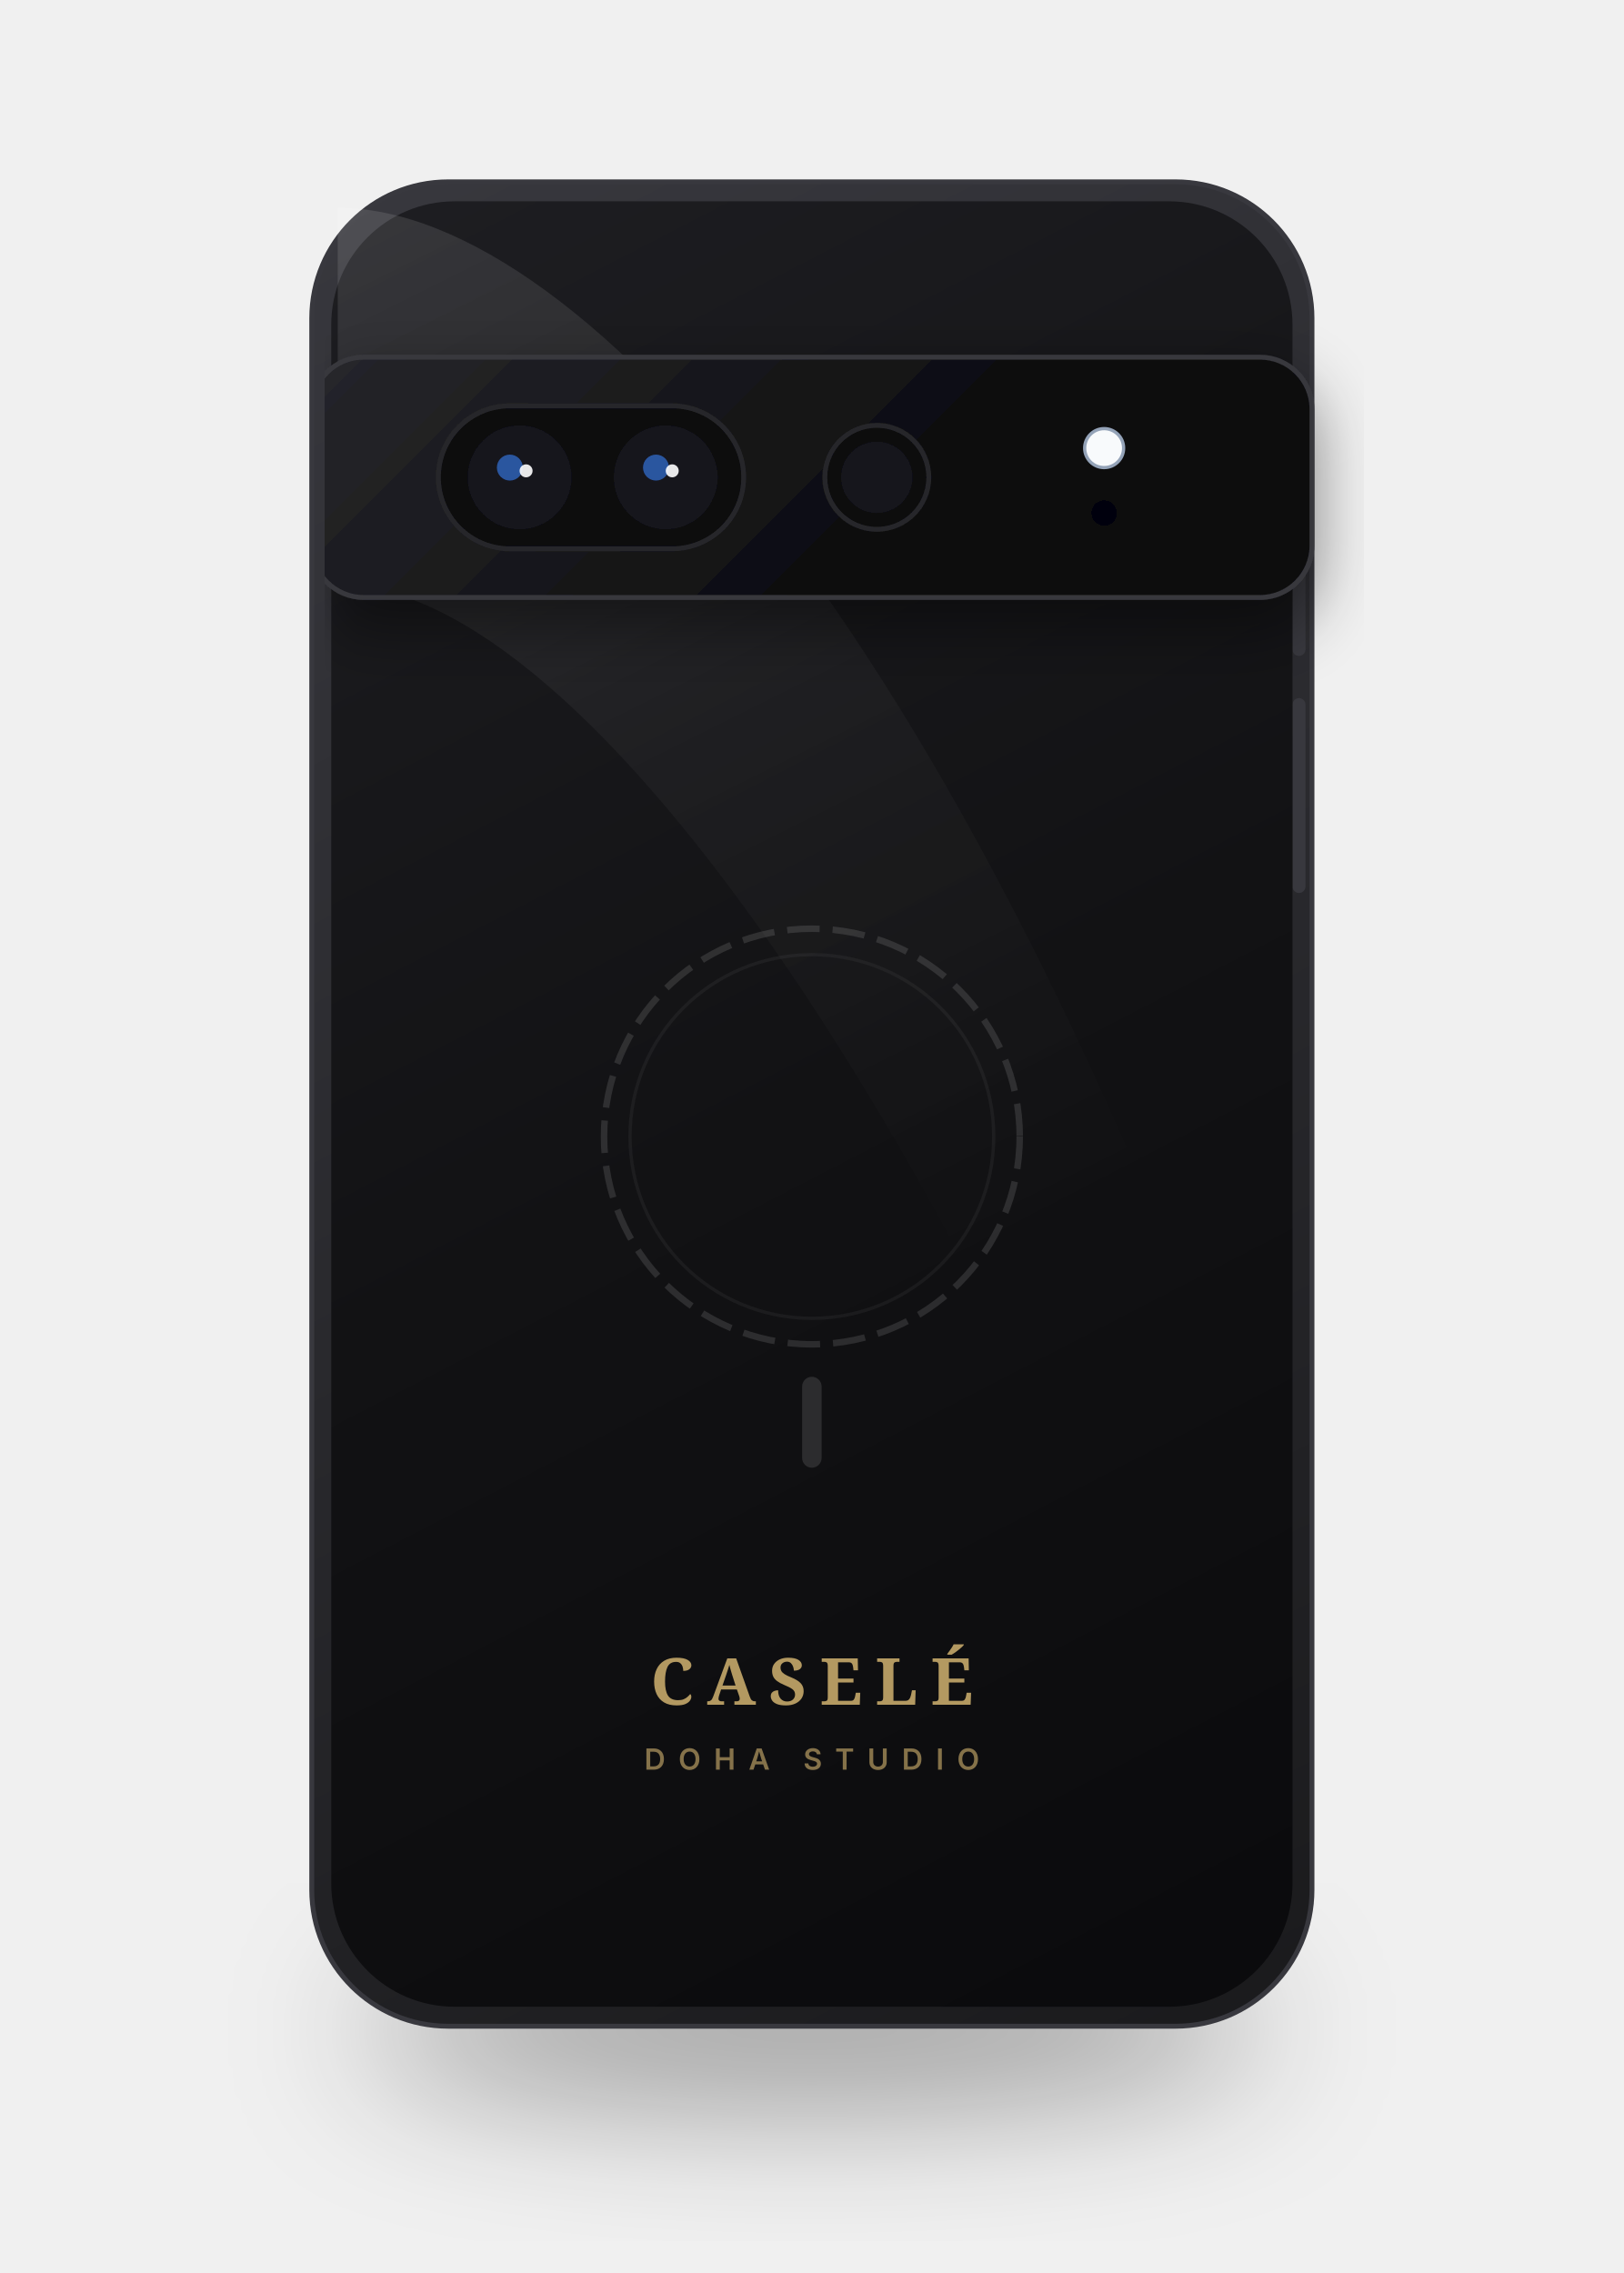
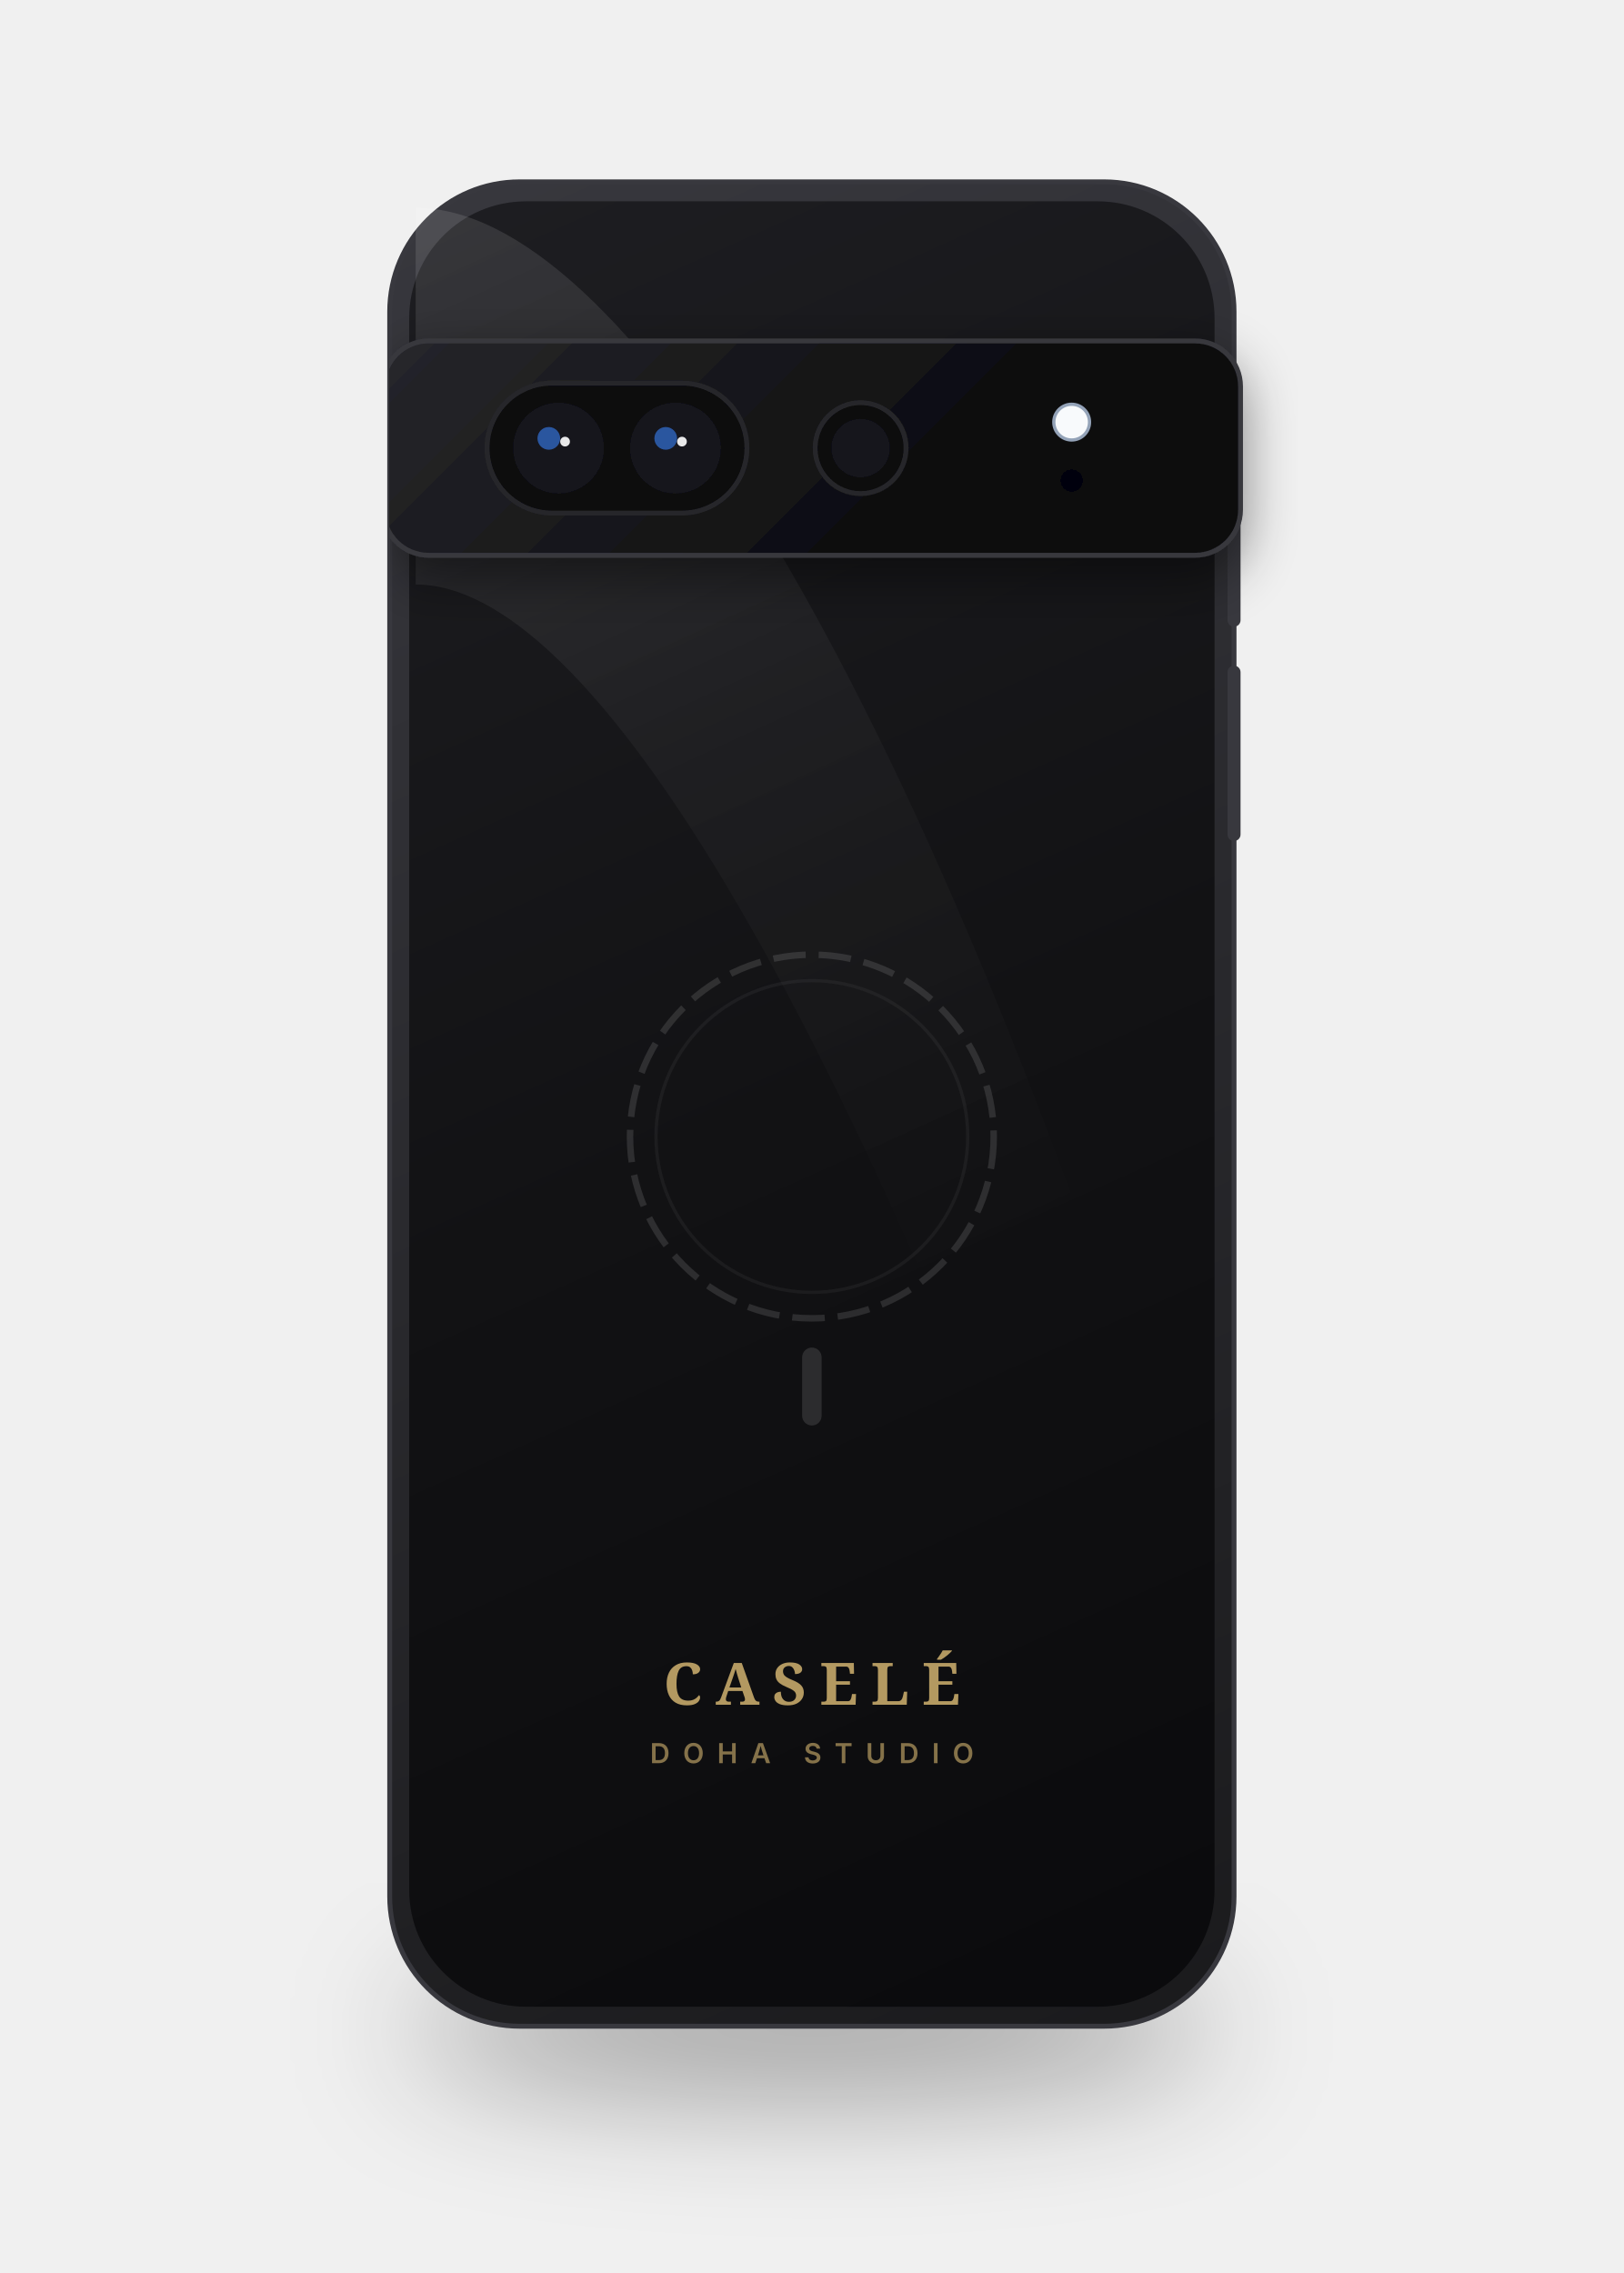
<svg xmlns="http://www.w3.org/2000/svg" viewBox="0 0 500 700" fill="none">
  <defs>
-     <filter id="groundShadow_midnight-black_back_pixel" x="50" y="580" width="400" height="110" filterUnits="userSpaceOnUse">
-       <feGaussianBlur stdDeviation="22" />
+     <filter id="groundShadow_midnight-black_back_pixel" x="70" y="580" width="360" height="110" filterUnits="userSpaceOnUse">
+       <feGaussianBlur stdDeviation="20" />
      <feColorMatrix type="matrix" values="0 0 0 0 0   0 0 0 0 0   0 0 0 0 0  0 0 0 0.35 0" />
    </filter>
-     <filter id="camShadow_midnight-black_back_pixel" x="100" y="60" width="320" height="150" filterUnits="userSpaceOnUse">
-       <feDropShadow dx="0" dy="8" stdDeviation="10" flood-color="#000000" flood-opacity="0.45" />
+     <filter id="camShadow_midnight-black_back_pixel" x="120" y="60" width="280" height="140" filterUnits="userSpaceOnUse">
+       <feDropShadow dx="0" dy="6" stdDeviation="8" flood-color="#000000" flood-opacity="0.45" />
    </filter>
-     <linearGradient id="bodyGrad_midnight-black_back_pixel" x1="100" y1="50" x2="400" y2="630" gradientUnits="userSpaceOnUse">
+     <linearGradient id="bodyGrad_midnight-black_back_pixel" x1="120" y1="50" x2="380" y2="630" gradientUnits="userSpaceOnUse">
      <stop offset="0%" stop-color="#1E1E22" />
      <stop offset="50%" stop-color="#121214" />
      <stop offset="100%" stop-color="#0A0A0C" />
    </linearGradient>
-     <linearGradient id="edgeGrad_midnight-black_back_pixel" x1="100" y1="50" x2="400" y2="630" gradientUnits="userSpaceOnUse">
+     <linearGradient id="edgeGrad_midnight-black_back_pixel" x1="120" y1="50" x2="380" y2="630" gradientUnits="userSpaceOnUse">
      <stop offset="0%" stop-color="#38383E" />
      <stop offset="100%" stop-color="#1A1A1C" />
    </linearGradient>
-     <linearGradient id="camGrad_midnight-black_back_pixel" x1="120" y1="70" x2="240" y2="190" gradientUnits="userSpaceOnUse">
+     <linearGradient id="camGrad_midnight-black_back_pixel" x1="140" y1="70" x2="250" y2="180" gradientUnits="userSpaceOnUse">
      <stop offset="0%" stop-color="#28282D" />
      <stop offset="100%" stop-color="#0E0E10" />
    </linearGradient>
-     <linearGradient id="glareGrad_midnight-black_back_pixel" x1="100" y1="50" x2="350" y2="550" gradientUnits="userSpaceOnUse">
+     <linearGradient id="glareGrad_midnight-black_back_pixel" x1="120" y1="50" x2="350" y2="550" gradientUnits="userSpaceOnUse">
      <stop offset="0%" stop-color="#FFFFFF" stop-opacity="0.12" />
      <stop offset="35%" stop-color="#FFFFFF" stop-opacity="0.04" />
      <stop offset="70%" stop-color="#FFFFFF" stop-opacity="0" />
    </linearGradient>
  </defs>
-   <ellipse cx="250" cy="625" rx="140" ry="24" fill="#000000" filter="url(#groundShadow_midnight-black_back_pixel)" />
-   <rect x="96" y="56" width="308" height="568" rx="42" fill="url(#edgeGrad_midnight-black_back_pixel)" stroke="#38383E" stroke-width="1.5" />
-   <rect x="398" y="160" width="4" height="42" rx="2" fill="#38383E" />
-   <rect x="398" y="215" width="4" height="60" rx="2" fill="#38383E" />
-   <rect x="102" y="62" width="296" height="556" rx="38" fill="url(#bodyGrad_midnight-black_back_pixel)" />
+   <ellipse cx="250" cy="625" rx="125" ry="20" fill="#000000" filter="url(#groundShadow_midnight-black_back_pixel)" />
+   <rect x="120" y="56" width="260" height="568" rx="40" fill="url(#edgeGrad_midnight-black_back_pixel)" stroke="#38383E" stroke-width="1.5" />
+   <rect x="378" y="155" width="4" height="38" rx="2" fill="#38383E" />
+   <rect x="378" y="205" width="4" height="54" rx="2" fill="#38383E" />
+   <rect x="126" y="62" width="248" height="556" rx="36" fill="url(#bodyGrad_midnight-black_back_pixel)" />
  <g opacity="0.12">
-     <circle cx="250" cy="350" r="64" stroke="#FFFFFF" stroke-width="2" stroke-dasharray="10 4" fill="none" />
-     <circle cx="250" cy="350" r="56" stroke="#FFFFFF" stroke-width="1" fill="none" opacity="0.4" />
-     <rect x="247" y="424" width="6" height="28" rx="3" fill="#FFFFFF" />
+     <circle cx="250" cy="350" r="56" stroke="#FFFFFF" stroke-width="2" stroke-dasharray="10 4" fill="none" />
+     <circle cx="250" cy="350" r="48" stroke="#FFFFFF" stroke-width="1" fill="none" opacity="0.4" />
+     <rect x="247" y="415" width="6" height="24" rx="3" fill="#FFFFFF" />
  </g>
-   <path d="M104 64 C 180 64, 300 200, 396 480 L396 616 C 300 350, 180 180, 104 180 Z" fill="url(#glareGrad_midnight-black_back_pixel)" />
+   <path d="M128 64 C 190 64, 280 200, 368 480 L368 616 C 280 350, 190 180, 128 180 Z" fill="url(#glareGrad_midnight-black_back_pixel)" />
  <g filter="url(#camShadow_midnight-black_back_pixel)">
-     <rect x="96" y="110" width="308" height="74" rx="16" fill="url(#camGrad_midnight-black_back_pixel)" stroke="#38383E" stroke-width="1.5" />
-     <rect x="135" y="125" width="94" height="44" rx="22" fill="#0A0A0E" stroke="#27272A" stroke-width="1.5" />
-     <circle cx="160" cy="147" r="16" fill="#14141C" />
-     <circle cx="157" cy="144" r="4" fill="#3B82F6" opacity="0.6" />
-     <circle cx="162" cy="145" r="2" fill="#FFFFFF" opacity="0.9" />
-     <circle cx="205" cy="147" r="16" fill="#14141C" />
-     <circle cx="202" cy="144" r="4" fill="#3B82F6" opacity="0.6" />
-     <circle cx="207" cy="145" r="2" fill="#FFFFFF" opacity="0.9" />
-     <circle cx="270" cy="147" r="16" fill="#0A0A0E" stroke="#27272A" stroke-width="1.5" />
-     <circle cx="270" cy="147" r="11" fill="#14141C" />
-     <circle cx="340" cy="138" r="6" fill="#F8FAFC" stroke="#94A3B8" stroke-width="1" />
-     <circle cx="340" cy="158" r="4" fill="#050508" />
+     <rect x="118" y="105" width="264" height="66" rx="14" fill="url(#camGrad_midnight-black_back_pixel)" stroke="#38383E" stroke-width="1.5" />
+     <rect x="150" y="118" width="80" height="40" rx="20" fill="#0A0A0E" stroke="#27272A" stroke-width="1.5" />
+     <circle cx="172" cy="138" r="14" fill="#14141C" />
+     <circle cx="169" cy="135" r="3.5" fill="#3B82F6" opacity="0.6" />
+     <circle cx="174" cy="136" r="1.5" fill="#FFFFFF" opacity="0.9" />
+     <circle cx="208" cy="138" r="14" fill="#14141C" />
+     <circle cx="205" cy="135" r="3.5" fill="#3B82F6" opacity="0.6" />
+     <circle cx="210" cy="136" r="1.5" fill="#FFFFFF" opacity="0.9" />
+     <circle cx="265" cy="138" r="14" fill="#0A0A0E" stroke="#27272A" stroke-width="1.5" />
+     <circle cx="265" cy="138" r="9" fill="#14141C" />
+     <circle cx="330" cy="130" r="5.5" fill="#F8FAFC" stroke="#94A3B8" stroke-width="1" />
+     <circle cx="330" cy="148" r="3.5" fill="#050508" />
  </g>
-   <text x="250" y="525" text-anchor="middle" font-family="'Cinzel', 'Playfair Display', Georgia, serif" font-size="20" font-weight="700" fill="#C5A869" opacity="0.9" letter-spacing="4">CASELÉ</text>
-   <text x="250" y="545" text-anchor="middle" font-family="'Inter', sans-serif" font-size="9" font-weight="600" fill="#C5A869" opacity="0.65" letter-spacing="4">DOHA STUDIO</text>
+   <text x="250" y="525" text-anchor="middle" font-family="'Cinzel', 'Playfair Display', Georgia, serif" font-size="18" font-weight="700" fill="#C5A869" opacity="0.9" letter-spacing="4">CASELÉ</text>
+   <text x="250" y="543" text-anchor="middle" font-family="'Inter', sans-serif" font-size="8.5" font-weight="600" fill="#C5A869" opacity="0.65" letter-spacing="4">DOHA STUDIO</text>
</svg>
